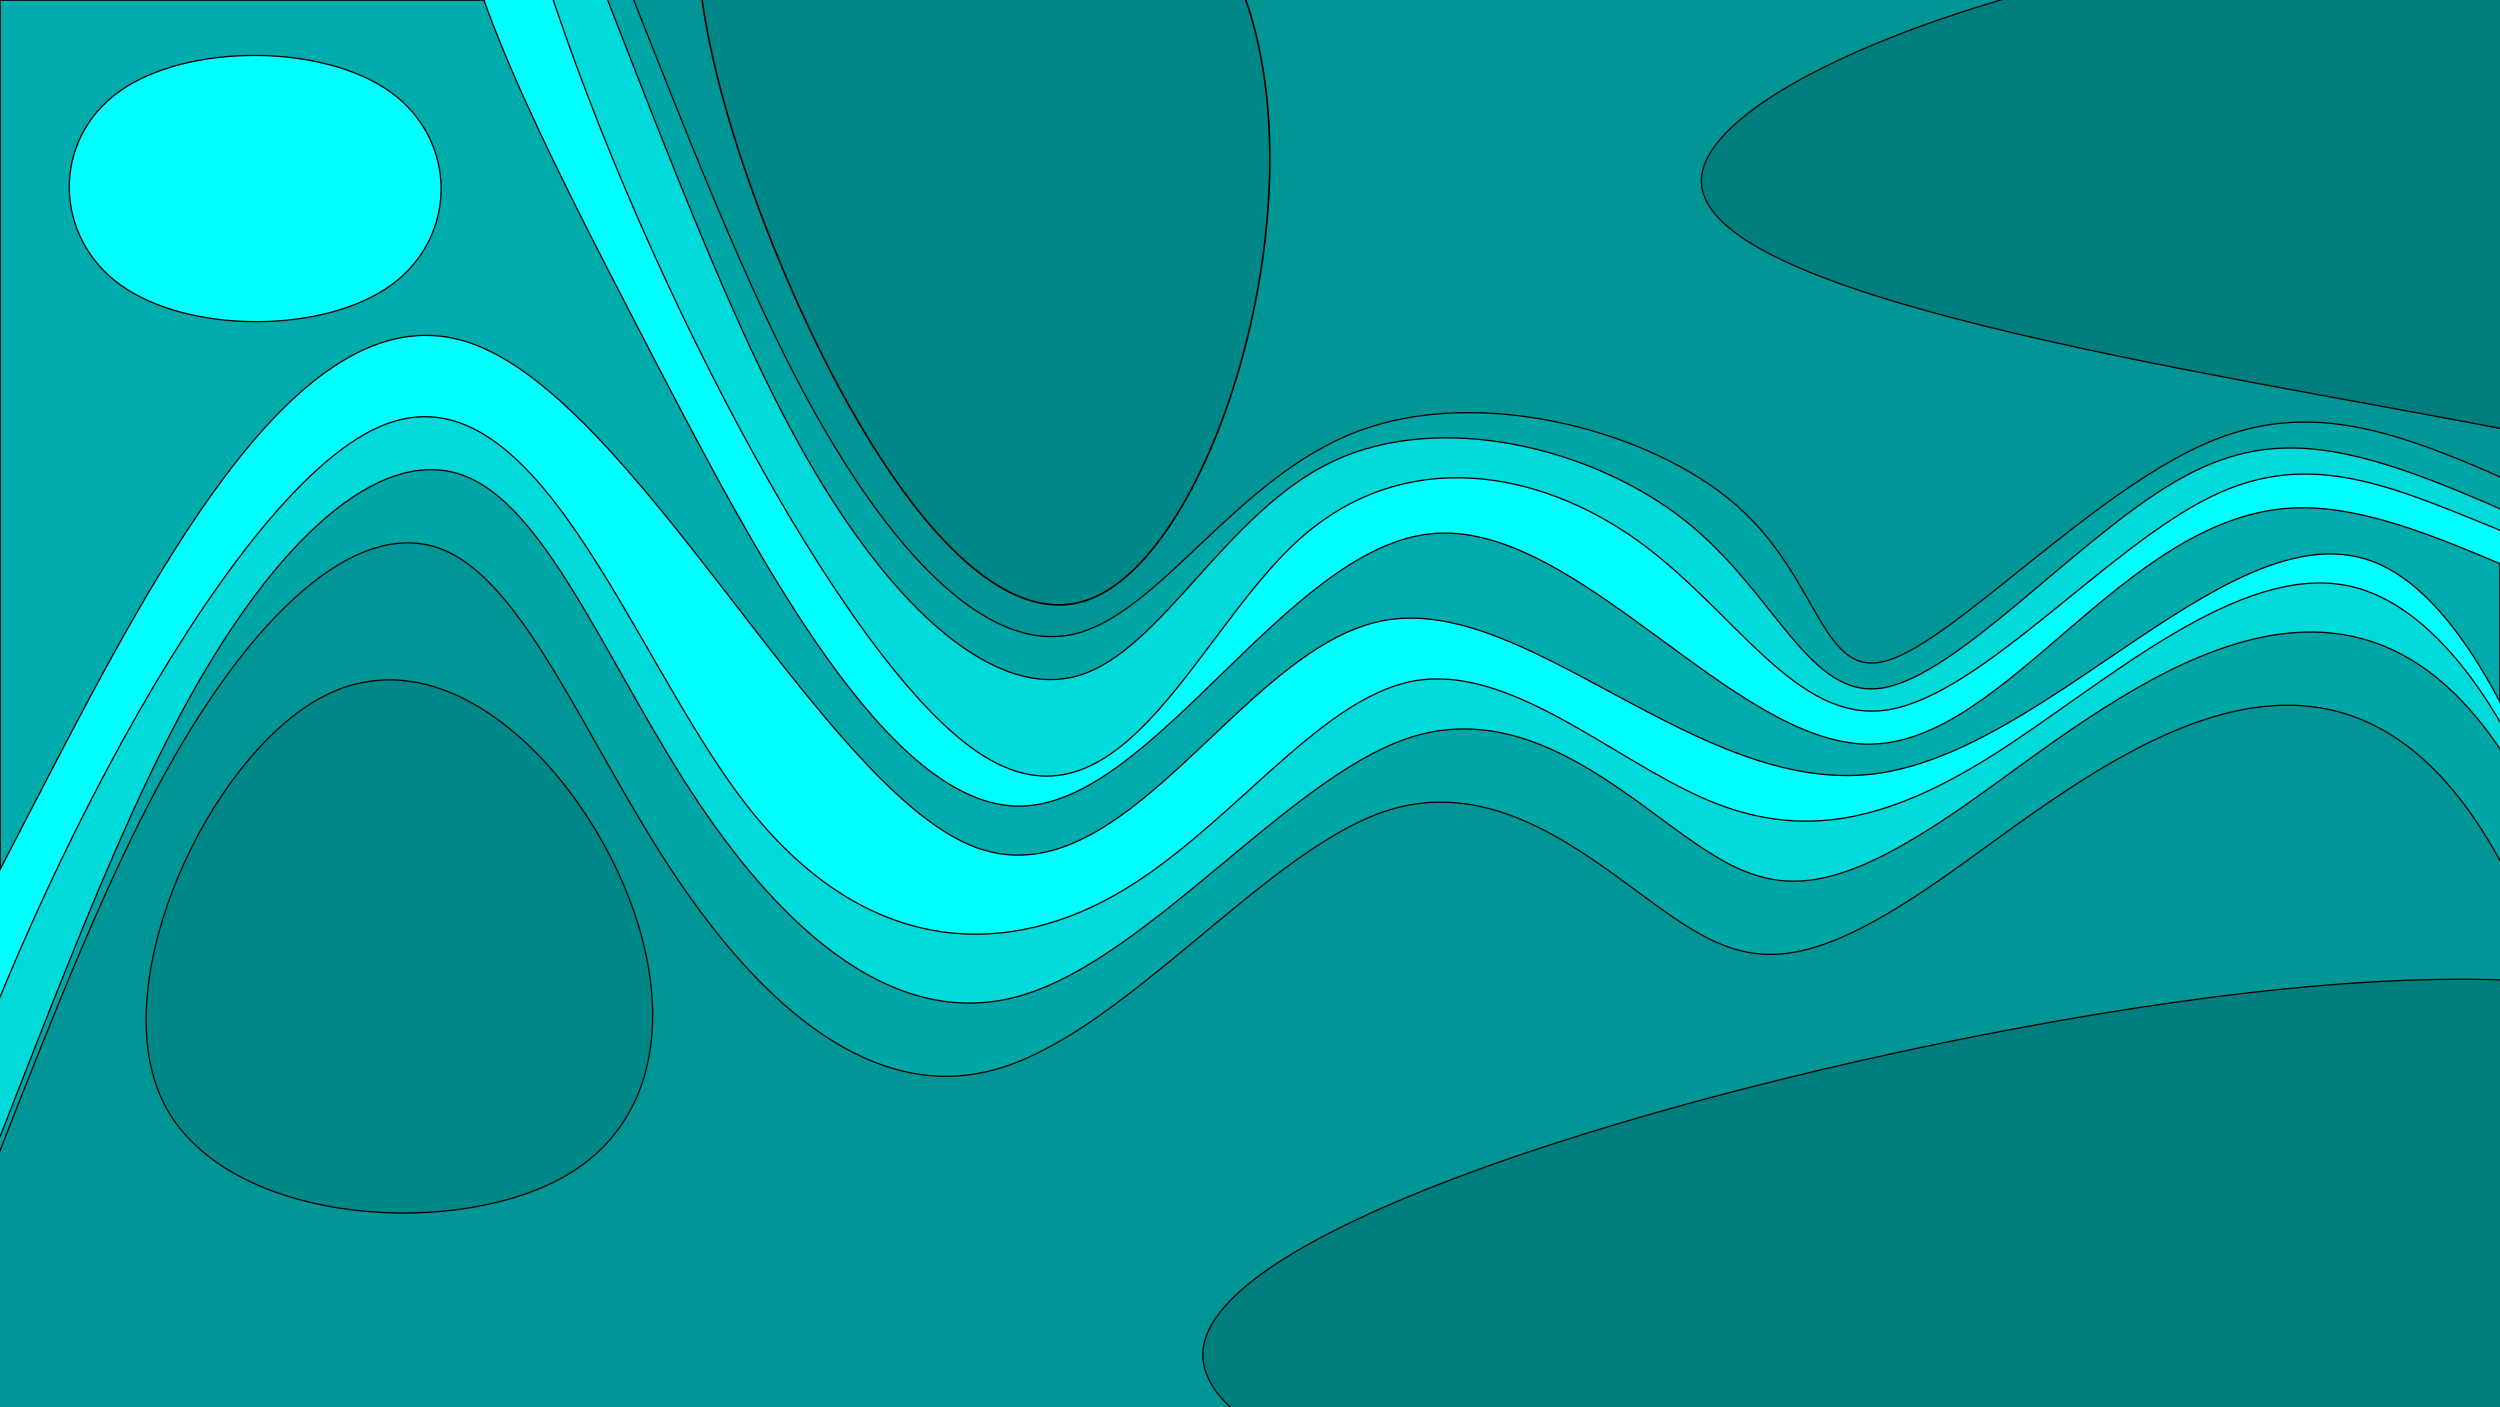
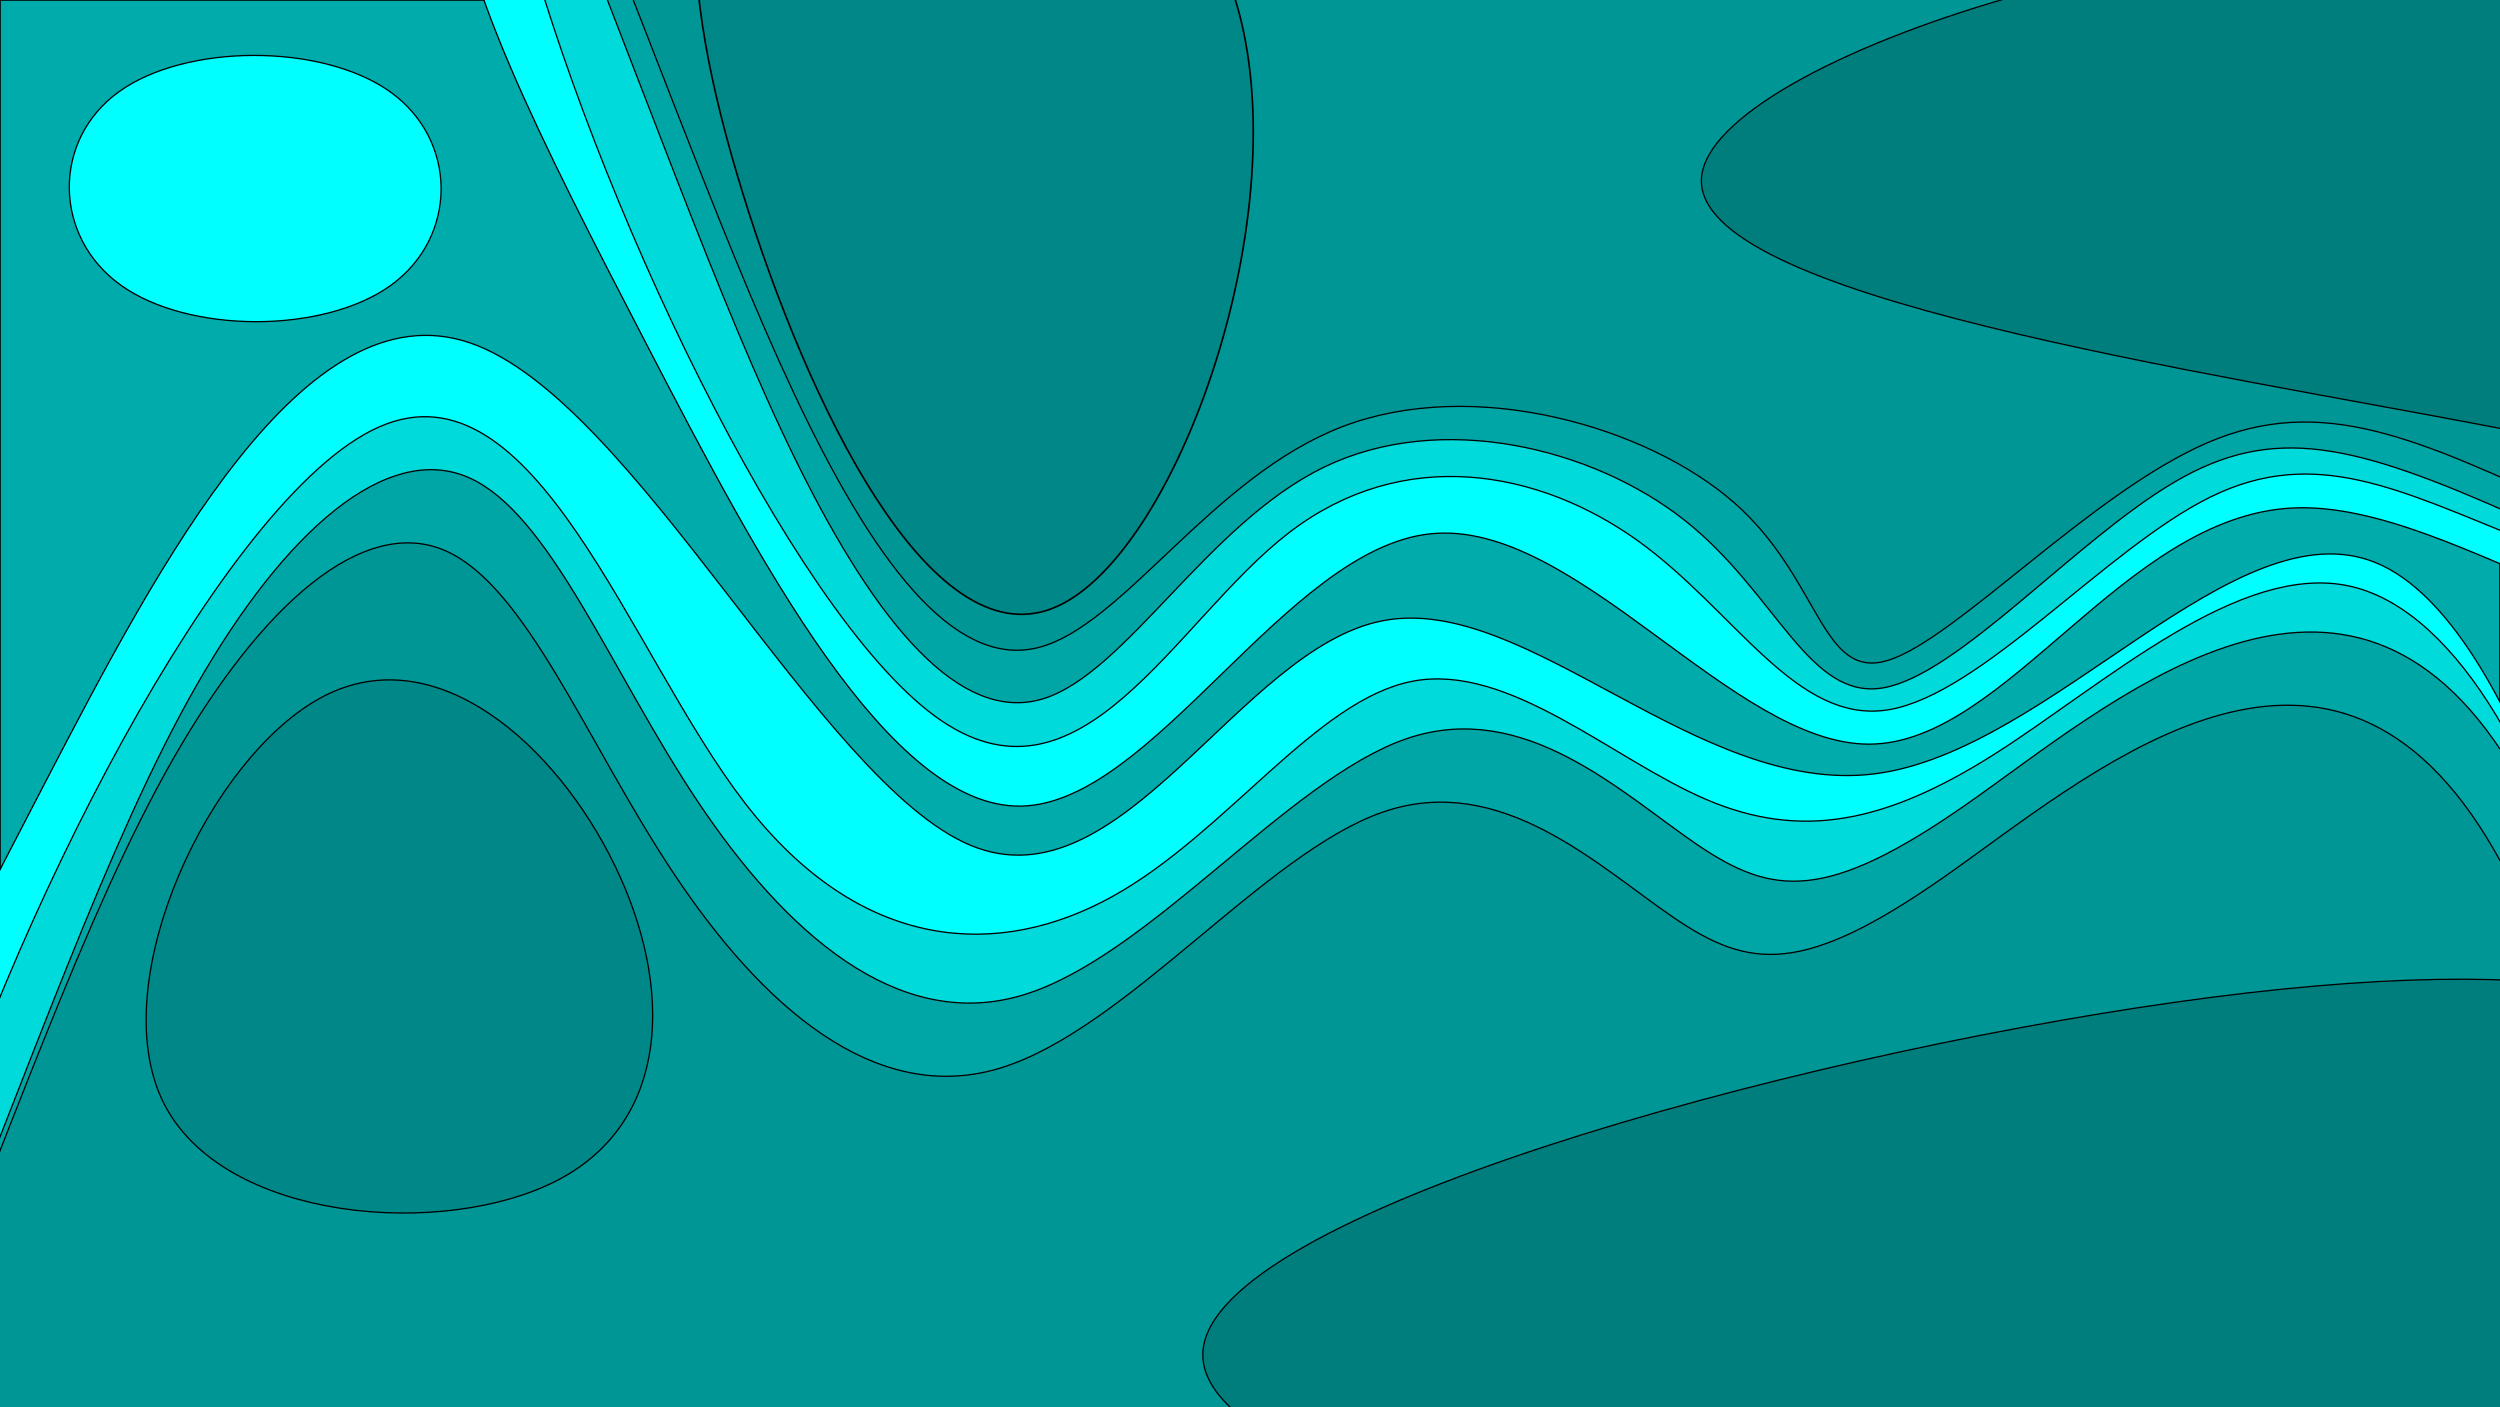
<svg xmlns="http://www.w3.org/2000/svg" width="1920" height="1080" viewBox="0 0 508 285.75" version="1.1" id="svg5">
  <defs id="defs2">
    </defs>
  <g id="layer1" style="opacity:1">
    <rect style="display:inline;fill:#00abab;fill-opacity:1;stroke:#000000;stroke-width:0.327;stroke-linecap:round;stroke-linejoin:round" id="rect134" width="508" height="285.75" x="0" y="-285.75" transform="scale(1,-1)" />
    <path style="display:inline;fill:#00ffff;stroke:#000000;stroke-width:0.265px;stroke-linecap:butt;stroke-linejoin:miter;stroke-opacity:1" d="M 9.106,159.135 C 32.581,114.014 61.861,58.358 95.353,69.619 128.845,80.88 166.546,159.054 197.265,171.79 c 30.719,12.736 54.454,-39.964 83.678,-45.653 29.224,-5.689 63.933,35.634 99.946,31.114 36.013,-4.519 73.326,-54.879 102.068,-42.833 28.742,12.046 48.909,86.494 53.011,128.306 4.102,41.812 -7.863,50.987 -98.888,55.351 -91.026,4.364 -261.106,3.917 -355.414,-0.992 -94.308,-4.909 -112.839,-14.28 -113.27,-36.26 -0.432,-21.98 17.236,-56.567 40.71,-101.688 z" id="path75" />
    <path style="display:inline;fill:#00dada;fill-opacity:1;stroke:#000000;stroke-width:0.265px;stroke-linecap:butt;stroke-linejoin:miter;stroke-opacity:1" d="M -16.188,248.114 C 0.936,188.818 45.277,100.816 76.991,86.77 108.704,72.724 127.788,132.632 151.386,163.196 c 23.597,30.564 51.706,31.781 74.833,18.873 23.127,-12.907 41.271,-39.937 60.848,-43.65 19.577,-3.713 40.584,15.892 59.687,24.053 19.103,8.161 36.3,4.878 58.602,-9.284 22.302,-14.162 49.706,-39.203 72.315,-34.04 22.609,5.163 40.421,40.528 47.675,73.207 7.254,32.679 3.95,62.668 -0.701,91.592 -4.651,28.924 -10.648,56.783 -100.502,70.712 C 334.287,368.587 160.581,368.587 68.68,353.293 -23.221,337.998 -33.313,307.41 -16.188,248.114 Z" id="path191" />
    <path style="display:inline;fill:#00a6a6;fill-opacity:1;stroke:#000000;stroke-width:0.265px;stroke-linecap:butt;stroke-linejoin:miter;stroke-opacity:1" d="m 62.876,414.268 c 34.759,-3.586 41.474,8.761 123.451,23.856 81.977,15.095 239.208,32.937 307.588,-29.519 68.38,-62.456 47.902,-205.201 14.419,-255.906 -33.483,-50.704 -79.967,-9.361 -108.62,10.654 -28.654,20.014 -39.474,18.696 -54.796,8.312 -15.322,-10.384 -35.145,-29.834 -59.19,-21.531 -24.044,8.303 -52.307,44.359 -77.881,52.063 C 182.273,209.9 159.391,189.251 141.75,162.822 124.109,136.394 111.711,104.189 95.175,97.016 78.639,89.842 57.967,107.701 39.895,139.339 21.823,170.976 6.353,216.387 -16.112,271.61 c -22.465,55.223 -51.922,120.25 -35.248,143.006 16.674,22.756 79.477,3.238 114.236,-0.348 z" id="path7398" />
    <path style="display:inline;fill:#009696;fill-opacity:1;stroke:#000000;stroke-width:0.265px;stroke-linecap:butt;stroke-linejoin:miter;stroke-opacity:1" d="m 58.164,429.141 c 34.759,-3.586 41.474,8.761 123.451,23.856 81.977,15.095 239.208,32.937 307.588,-29.519 68.38,-62.456 47.902,-205.201 14.419,-255.906 -33.483,-50.704 -79.967,-9.361 -108.62,10.654 -28.654,20.014 -39.474,18.696 -54.796,8.312 -15.322,-10.384 -35.145,-29.834 -59.19,-21.531 -24.044,8.303 -52.307,44.359 -77.881,52.063 -25.574,7.704 -48.457,-12.946 -66.098,-39.374 -17.641,-26.428 -30.039,-58.633 -46.574,-65.807 -16.536,-7.173 -37.208,10.686 -55.28,42.323 -18.072,31.637 -33.542,77.049 -56.007,132.271 -22.465,55.223 -51.922,120.25 -35.248,143.006 16.674,22.756 79.477,3.238 114.236,-0.348 z" id="path7398-5" />
    <path style="display:inline;fill:#00ffff;stroke:#000000;stroke-width:0.265px;stroke-linecap:butt;stroke-linejoin:miter;stroke-opacity:1" d="m 131.739,70.665 c 22.185,42.738 48.886,93.624 75.735,93.138 26.849,-0.487 53.841,-52.346 83.273,-55.343 29.432,-2.997 61.3,42.867 89.118,42.753 27.818,-0.114 51.581,-46.206 85.872,-47.981 34.29,-1.775 79.103,40.766 115.894,23.751 36.792,-17.015 65.558,-93.587 73.959,-136.46 8.401,-42.874 -3.563,-52.048 -94.589,-56.412 -91.026,-4.364 -261.106,-3.917 -355.414,0.992 -94.308,4.909 -112.839,14.28 -113.27,36.26 -0.432,21.98 17.236,56.567 39.421,99.304 z" id="path75-7" />
-     <path style="display:inline;fill:#00dada;fill-opacity:1;stroke:#000000;stroke-width:0.265px;stroke-linecap:butt;stroke-linejoin:miter;stroke-opacity:1" d="m 107.382,-16.207 c 16.772,59.019 60.408,146.465 89.94,168.092 29.532,21.627 44.958,-22.567 66.434,-42.061 21.476,-19.495 49,-14.288 68.941,-0.024 19.941,14.264 32.296,37.583 51.15,34.406 18.854,-3.177 44.205,-32.848 65.367,-43.239 21.162,-10.391 38.134,-1.502 63.632,8.758 25.498,10.259 59.519,21.888 85.437,10.019 25.918,-11.869 43.73,-47.235 50.984,-79.913 7.254,-32.679 3.95,-62.668 -0.701,-91.592 -4.651,-28.924 -10.648,-56.783 -100.502,-70.712 -89.855,-13.929 -263.561,-13.929 -355.462,1.365 -91.901,15.295 -101.993,45.883 -85.221,104.902 z" id="path191-0" />
-     <path style="display:inline;fill:#00a6a6;fill-opacity:1;stroke:#000000;stroke-width:0.265px;stroke-linecap:butt;stroke-linejoin:miter;stroke-opacity:1" d="m 186.799,-182.084 c 34.759,3.586 41.474,-8.761 123.451,-23.856 81.977,-15.095 239.208,-32.937 307.588,29.519 C 686.218,-113.965 665.74,28.781 630.355,87.216 594.971,145.651 544.684,119.768 511.422,104.9 478.16,90.032 461.927,86.181 441.878,97.939 421.828,109.698 397.965,137.063 382.758,139.756 367.551,142.449 361.001,120.47 342.311,105.715 323.621,90.96 292.792,83.432 270.922,93.717 249.052,104.003 236.144,132.101 219.353,137.222 202.562,142.342 181.89,124.483 163.817,92.845 145.745,61.208 130.275,15.796 107.811,-39.426 85.346,-94.649 55.889,-159.676 72.562,-182.432 c 16.674,-22.756 79.477,-3.238 114.236,0.348 z" id="path7398-9" />
-     <path style="display:inline;fill:#009696;fill-opacity:1;stroke:#000000;stroke-width:0.265px;stroke-linecap:butt;stroke-linejoin:miter;stroke-opacity:1" d="m 182.086,-196.957 c 34.759,3.586 41.474,-8.761 123.451,-23.856 81.977,-15.095 239.208,-32.937 307.588,29.519 68.38,62.456 47.902,205.201 16.024,266.883 C 597.271,137.271 553.996,117.881 522.638,103.534 491.28,89.186 471.842,79.881 448.406,90.027 424.97,100.172 397.539,129.767 383.805,134.139 370.071,138.512 370.036,117.663 352.749,102.592 335.462,87.522 300.925,78.233 275.939,87.631 250.952,97.029 235.519,125.113 217.944,128.909 200.369,132.706 180.657,112.214 163.064,79.26 145.471,46.306 130.001,0.895 106.797,-54.323 83.592,-109.541 52.656,-174.559 68.59,-197.31 c 15.934,-22.751 78.737,-3.233 113.497,0.353 z" id="path7398-5-3" />
+     <path style="display:inline;fill:#00dada;fill-opacity:1;stroke:#000000;stroke-width:0.265px;stroke-linecap:butt;stroke-linejoin:miter;stroke-opacity:1" d="m 105.555,-17.793 c 14.945,57.433 54.928,141.709 84.46,163.336 29.532,21.627 48.611,-19.396 71.914,-37.305 23.303,-17.909 50.827,-12.702 70.767,1.562 19.941,14.264 32.296,37.583 51.15,34.406 18.854,-3.177 44.205,-32.848 65.367,-43.239 21.162,-10.391 38.134,-1.502 63.632,8.758 25.498,10.259 59.519,21.888 85.437,10.019 25.918,-11.869 43.73,-47.235 50.984,-79.913 7.254,-32.679 3.95,-62.668 -0.701,-91.592 -4.651,-28.924 -10.648,-56.783 -100.502,-70.712 -89.855,-13.929 -263.561,-13.929 -355.462,1.365 -91.901,15.295 -101.993,45.883 -87.048,103.316 z" id="path191-0" />
+     <path style="display:inline;fill:#00a6a6;fill-opacity:1;stroke:#000000;stroke-width:0.265px;stroke-linecap:butt;stroke-linejoin:miter;stroke-opacity:1" d="m 186.799,-182.084 c 34.759,3.586 41.474,-8.761 123.451,-23.856 81.977,-15.095 239.208,-32.937 307.588,29.519 C 686.218,-113.965 665.74,28.781 630.355,87.216 594.971,145.651 544.684,119.768 511.422,104.9 478.16,90.032 461.927,86.181 441.878,97.939 421.828,109.698 397.965,137.063 382.758,139.756 367.551,142.449 361.001,120.47 342.311,105.715 323.621,90.96 292.792,83.432 269.065,94.913 c -23.727,11.481 -40.349,41.97 -57.141,47.09 -16.791,5.12 -33.749,-15.129 -49.964,-47.962 C 145.745,61.208 130.275,15.796 107.811,-39.426 85.346,-94.649 55.889,-159.676 72.562,-182.432 c 16.674,-22.756 79.477,-3.238 114.236,0.348 z" id="path7398-9" />
+     <path style="display:inline;fill:#009696;fill-opacity:1;stroke:#000000;stroke-width:0.265px;stroke-linecap:butt;stroke-linejoin:miter;stroke-opacity:1" d="m 182.086,-196.957 c 34.759,3.586 41.474,-8.761 123.451,-23.856 81.977,-15.095 239.208,-32.937 307.588,29.519 68.38,62.456 47.902,205.201 16.024,266.883 C 597.271,137.271 553.996,117.881 522.638,103.534 491.28,89.186 471.842,79.881 448.406,90.027 424.97,100.172 397.539,129.767 383.805,134.139 370.071,138.512 370.036,117.663 352.39,102.157 334.745,86.652 299.491,76.492 272.826,86.675 246.162,96.858 228.089,127.381 210.873,131.613 193.657,135.844 177.3,113.784 161.386,80.045 145.471,46.306 130.001,0.895 106.797,-54.323 83.592,-109.541 52.656,-174.559 68.59,-197.31 c 15.934,-22.751 78.737,-3.233 113.497,0.353 z" id="path7398-5-3" />
    <path style="display:inline;fill:#008787;fill-opacity:1;stroke:#000000;stroke-width:0.265px;stroke-linecap:butt;stroke-linejoin:miter;stroke-opacity:1" d="m 65.635,141.547 c -22.958,11.987 -44.465,57.705 -32.535,82.267 11.93,24.563 57.295,27.971 80.253,15.983 22.957,-11.988 23.506,-39.37 11.576,-63.933 -11.929,-24.563 -36.336,-46.305 -59.294,-34.318 z" id="path7169" />
-     <path style="display:inline;fill:#008787;fill-opacity:1;stroke:#000000;stroke-width:0.344px;stroke-linecap:butt;stroke-linejoin:miter;stroke-opacity:1" d="M 221.655,121.67 C 246.684,111.849 268.168,41.948 252.952,-0.588 237.737,-43.123 185.823,-58.286 160.795,-48.465 c -25.028,9.821 -23.169,44.625 -7.954,87.16 15.215,42.535 43.786,92.796 68.814,82.976 z" id="path7169-0" />
+     <path style="display:inline;fill:#008787;fill-opacity:1;stroke:#000000;stroke-width:0.344px;stroke-linecap:butt;stroke-linejoin:miter;stroke-opacity:1" d="M 213.902,123.609 C 238.93,113.788 264.291,42.917 251.014,-0.103 237.737,-43.123 185.823,-58.286 160.795,-48.465 c -25.028,9.821 -23.169,44.625 -9.892,87.644 13.277,43.02 37.97,94.251 62.999,84.43 z" id="path7169-0" />
    <path style="display:inline;fill:#007d7d;fill-opacity:1;stroke:#000000;stroke-width:0.265px;stroke-linecap:butt;stroke-linejoin:miter;stroke-opacity:1" d="m 442.184,203.629 c -79.789,11.256 -195.583,43.155 -197.74,70.869 -2.157,27.713 109.318,51.24 189.107,39.983 79.79,-11.257 127.89,-57.295 130.048,-85.008 2.158,-27.713 -41.626,-37.1 -121.415,-25.844 z" id="path10421" />
    <path style="display:inline;fill:#007d7d;fill-opacity:1;stroke:#000000;stroke-width:0.265px;stroke-linecap:butt;stroke-linejoin:miter;stroke-opacity:1" d="m 517.342,-9.735 c -63.563,-12.295 -169.845,21.57 -171.598,45.877 -1.752,24.307 101.024,39.052 164.588,51.347 63.564,12.295 87.909,22.137 89.661,-2.17 C 601.746,61.014 580.905,2.56 517.342,-9.735 Z" id="path12708" />
    <path style="fill:#00ffff;stroke:#000000;stroke-width:0.265px;stroke-linecap:butt;stroke-linejoin:miter;stroke-opacity:1" d="m 24.17,18.64 c 13.665,-9.837 41.282,-9.837 55.09,1.94e-4 13.808,9.837 13.808,29.51 0.143,39.347 C 65.737,67.824 38.407,67.824 24.599,57.987 10.791,48.15 10.505,28.477 24.17,18.64 Z" id="path14940" />
  </g>
</svg>
